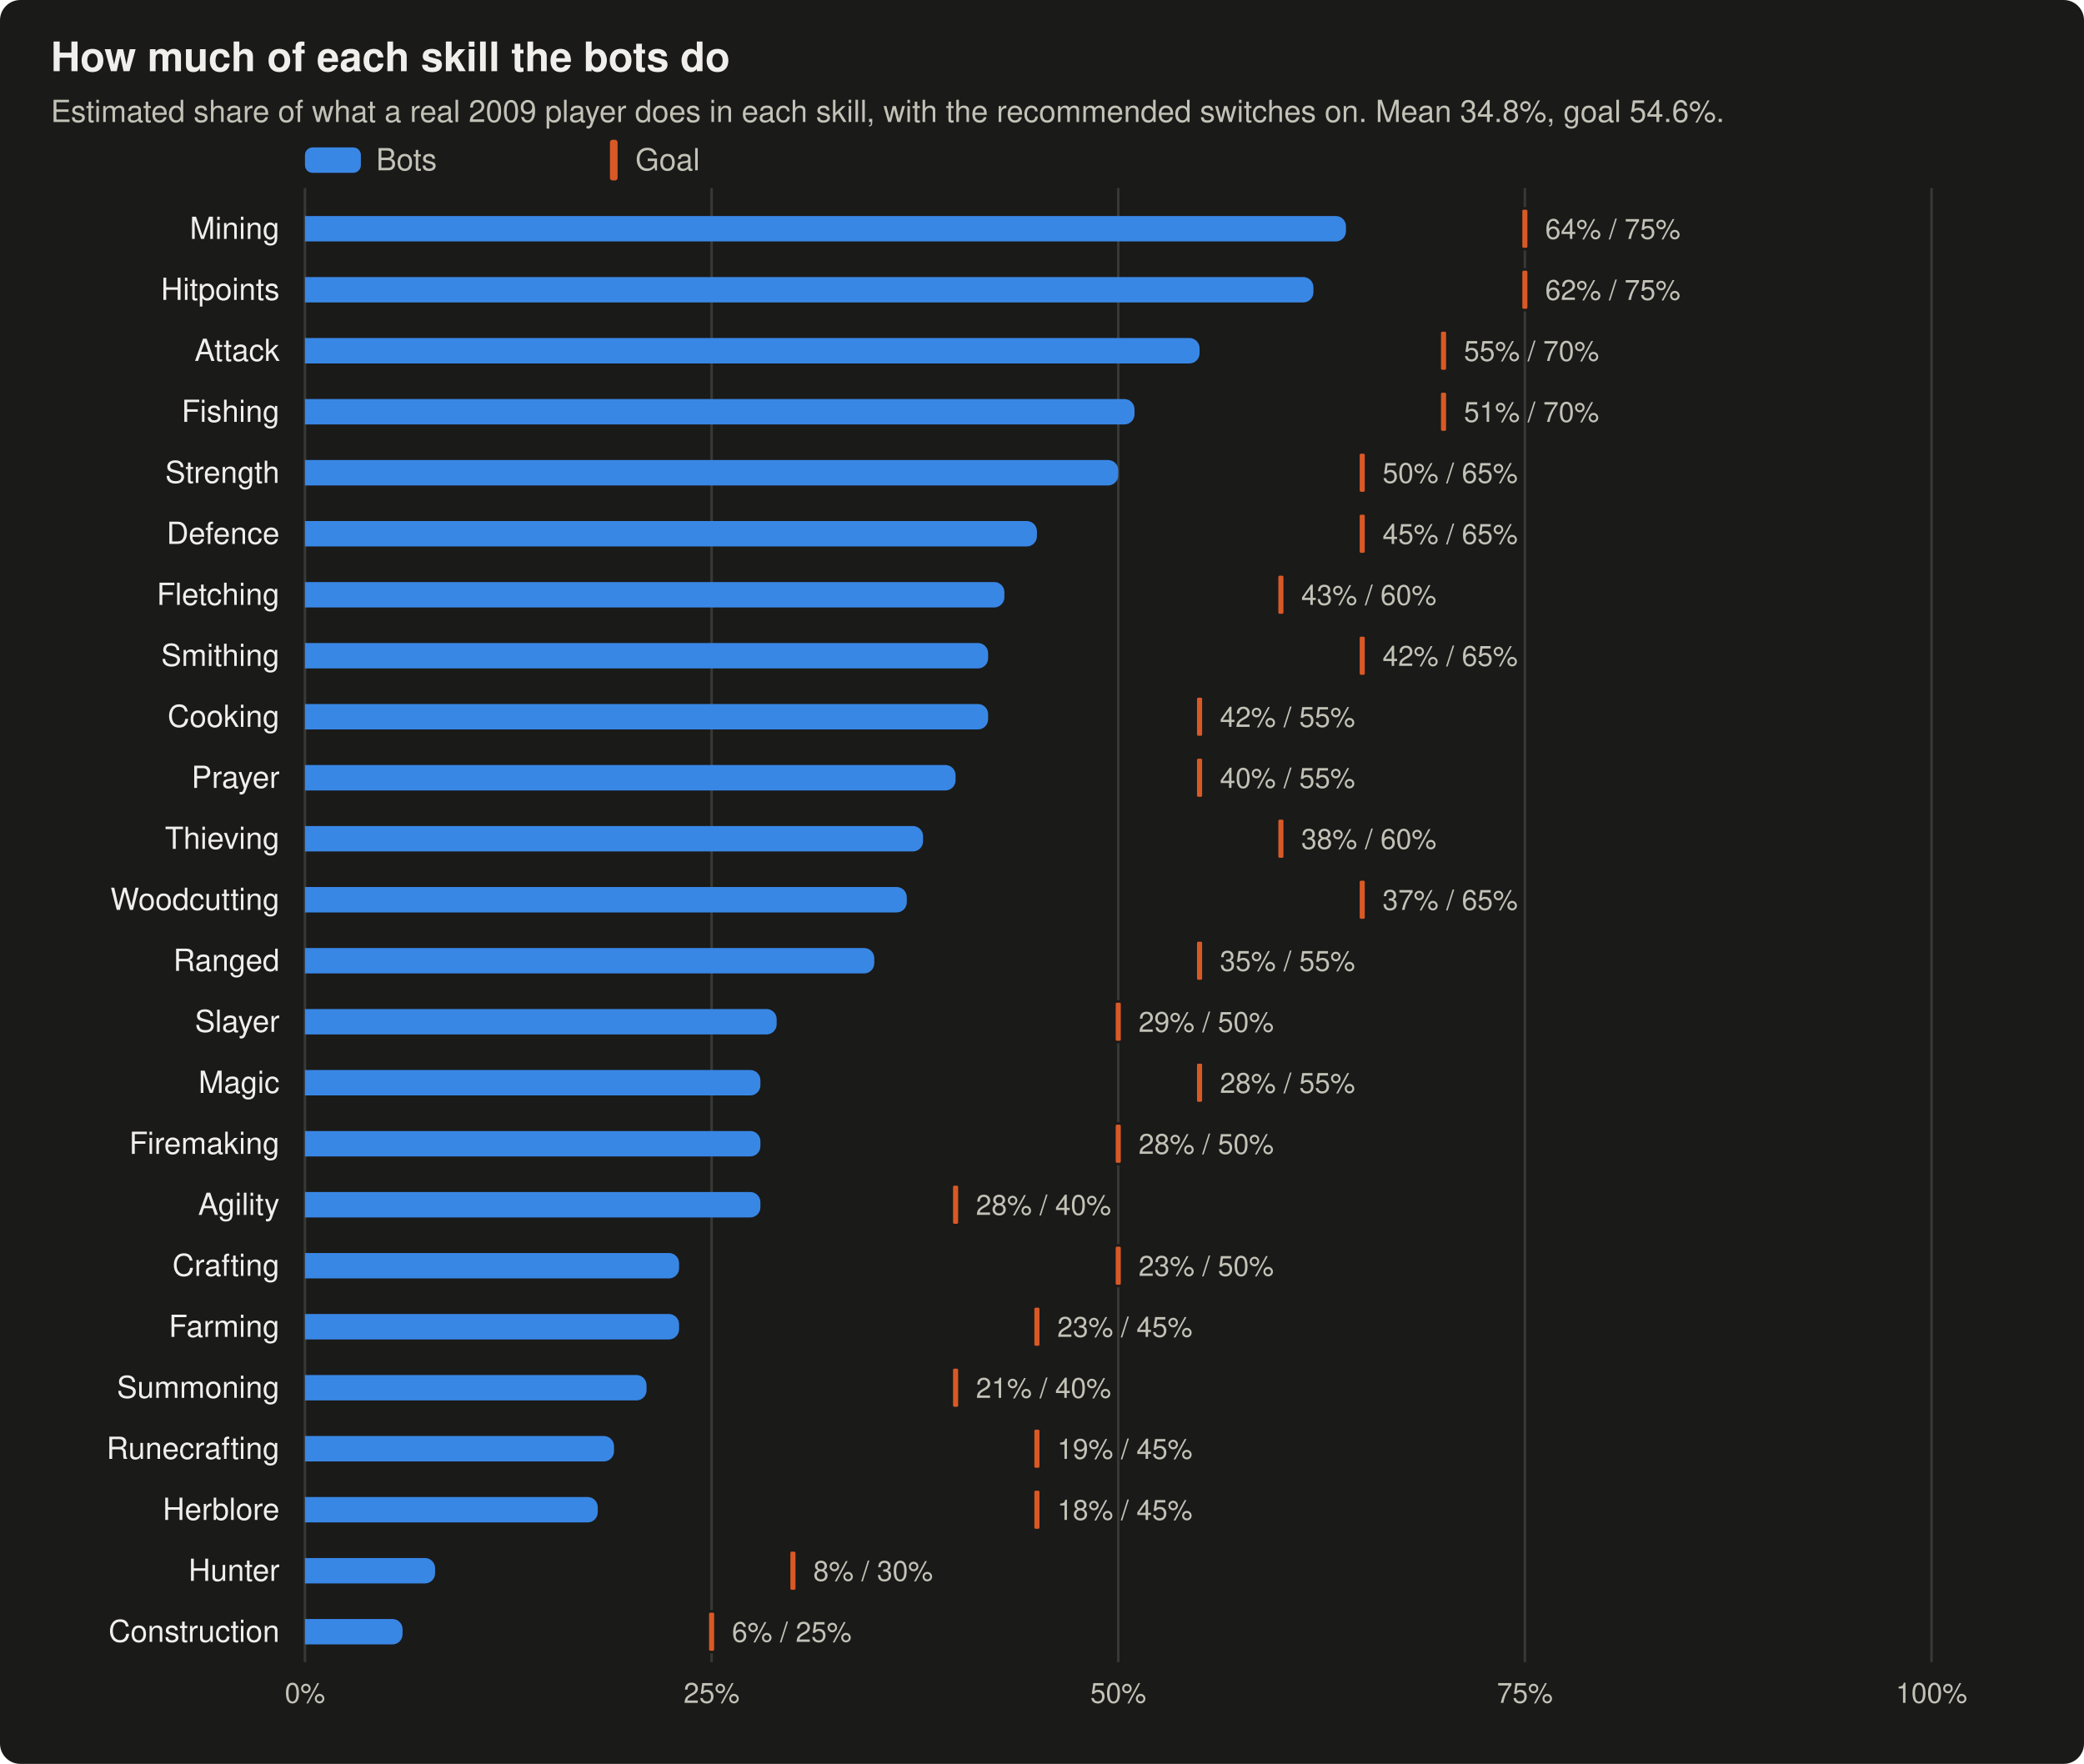
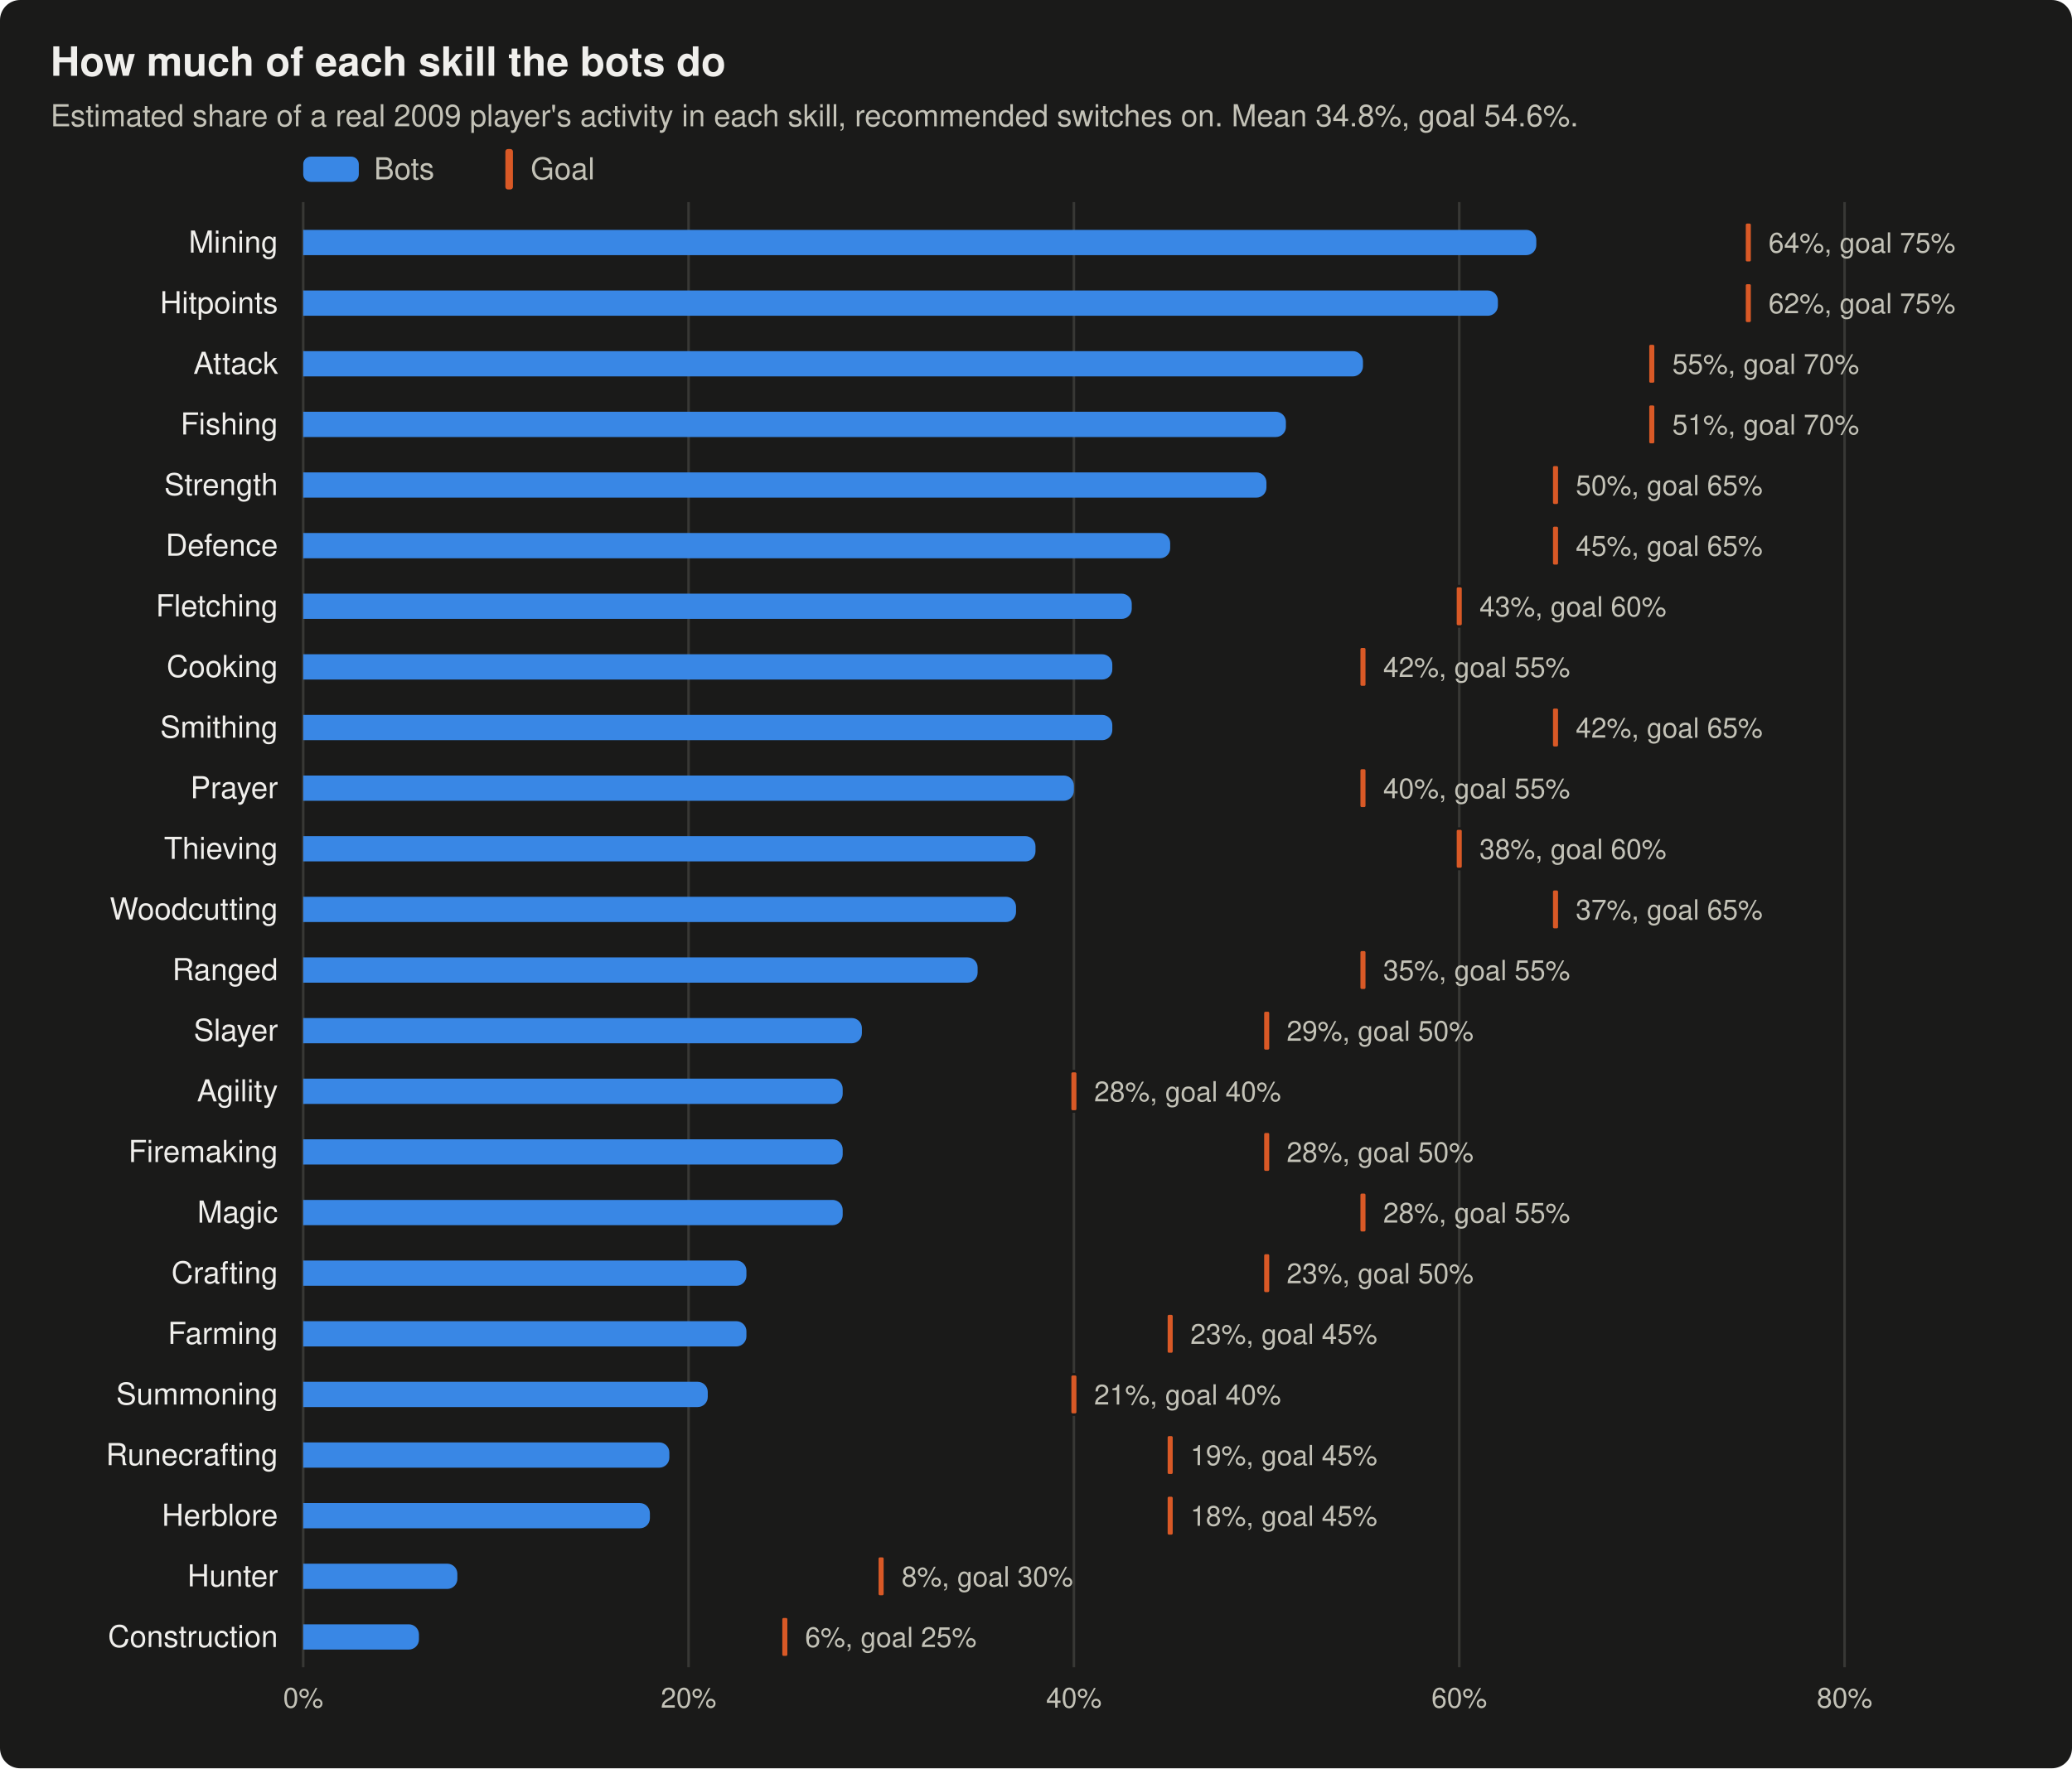
- <svg xmlns="http://www.w3.org/2000/svg" width="820" height="694" viewBox="0 0 820 694" font-family="-apple-system,Segoe UI,Helvetica,Arial,sans-serif">
-   <rect width="820" height="694" rx="8" fill="#1a1a19" />
-   <text x="20" y="28" font-size="16" font-weight="600" fill="#f0efec">How much of each skill the bots do</text>
-   <text x="20" y="48" font-size="12" fill="#c3c2b7">Estimated share of what a real 2009 player does in each skill, with the recommended switches on. Mean 34.8%, goal 54.6%.</text>
-   <rect x="120" y="58" width="22" height="10" rx="3" fill="#3987e5" />
-   <text x="148" y="67" font-size="12" fill="#c3c2b7">Bots</text>
-   <rect x="240" y="55" width="3" height="16" rx="1" fill="#d95926" />
-   <text x="250" y="67" font-size="12" fill="#c3c2b7">Goal</text>
-   <line x1="120.0" y1="74" x2="120.0" y2="654" stroke="#383835" stroke-width="1" />
-   <text x="120.0" y="670" font-size="11" fill="#c3c2b7" text-anchor="middle">0%</text>
-   <line x1="280.0" y1="74" x2="280.0" y2="654" stroke="#383835" stroke-width="1" />
-   <text x="280.0" y="670" font-size="11" fill="#c3c2b7" text-anchor="middle">25%</text>
-   <line x1="440.0" y1="74" x2="440.0" y2="654" stroke="#383835" stroke-width="1" />
-   <text x="440.0" y="670" font-size="11" fill="#c3c2b7" text-anchor="middle">50%</text>
-   <line x1="600.0" y1="74" x2="600.0" y2="654" stroke="#383835" stroke-width="1" />
-   <text x="600.0" y="670" font-size="11" fill="#c3c2b7" text-anchor="middle">75%</text>
-   <line x1="760.0" y1="74" x2="760.0" y2="654" stroke="#383835" stroke-width="1" />
-   <text x="760.0" y="670" font-size="11" fill="#c3c2b7" text-anchor="middle">100%</text>
+ <svg xmlns="http://www.w3.org/2000/svg" width="820" height="700" viewBox="0 0 820 700" font-family="-apple-system,Segoe UI,Helvetica,Arial,sans-serif">
+   <rect width="820" height="700" rx="8" fill="#1a1a19" />
+   <text x="20" y="30" font-size="16" font-weight="600" fill="#f0efec">How much of each skill the bots do</text>
+   <text x="20" y="50" font-size="12" fill="#c3c2b7">Estimated share of a real 2009 player's activity in each skill, recommended switches on. Mean 34.8%, goal 54.6%.</text>
+   <rect x="120" y="62" width="22" height="10" rx="3" fill="#3987e5" />
+   <text x="148" y="71" font-size="12" fill="#c3c2b7">Bots</text>
+   <rect x="200" y="59" width="3" height="16" rx="1" fill="#d95926" />
+   <text x="210" y="71" font-size="12" fill="#c3c2b7">Goal</text>
+   <line x1="120.0" y1="80" x2="120.0" y2="660" stroke="#383835" stroke-width="1" />
+   <text x="120.0" y="676" font-size="11" fill="#c3c2b7" text-anchor="middle">0%</text>
+   <line x1="272.5" y1="80" x2="272.5" y2="660" stroke="#383835" stroke-width="1" />
+   <text x="272.5" y="676" font-size="11" fill="#c3c2b7" text-anchor="middle">20%</text>
+   <line x1="425.0" y1="80" x2="425.0" y2="660" stroke="#383835" stroke-width="1" />
+   <text x="425.0" y="676" font-size="11" fill="#c3c2b7" text-anchor="middle">40%</text>
+   <line x1="577.5" y1="80" x2="577.5" y2="660" stroke="#383835" stroke-width="1" />
+   <text x="577.5" y="676" font-size="11" fill="#c3c2b7" text-anchor="middle">60%</text>
+   <line x1="730.0" y1="80" x2="730.0" y2="660" stroke="#383835" stroke-width="1" />
+   <text x="730.0" y="676" font-size="11" fill="#c3c2b7" text-anchor="middle">80%</text>
  <g>
-     <text x="110" y="94.0" font-size="12" fill="#f0efec" text-anchor="end">Mining</text>
-     <path d="M120,85.0 h405.6 a4,4 0 0 1 4,4 v2 a4,4 0 0 1 -4,4 h-405.6 z" fill="#3987e5" />
-     <rect x="598.5" y="82.0" width="3" height="16" rx="1" fill="#d95926" stroke="#1a1a19" stroke-width="1" />
-     <text x="608.0" y="94.0" font-size="11" fill="#c3c2b7">64% / 75%</text>
+     <text x="110" y="100.0" font-size="12" fill="#f0efec" text-anchor="end">Mining</text>
+     <path d="M120,91.0 h484.0 a4,4 0 0 1 4,4 v2 a4,4 0 0 1 -4,4 h-484.0 z" fill="#3987e5" />
+     <rect x="690.4" y="88.0" width="3" height="16" rx="1" fill="#d95926" stroke="#1a1a19" stroke-width="1" />
+     <text x="699.9" y="100.0" font-size="11" fill="#c3c2b7">64%, goal 75%</text>
  </g>
  <g>
-     <text x="110" y="118.0" font-size="12" fill="#f0efec" text-anchor="end">Hitpoints</text>
-     <path d="M120,109.0 h392.8 a4,4 0 0 1 4,4 v2 a4,4 0 0 1 -4,4 h-392.8 z" fill="#3987e5" />
-     <rect x="598.5" y="106.0" width="3" height="16" rx="1" fill="#d95926" stroke="#1a1a19" stroke-width="1" />
-     <text x="608.0" y="118.0" font-size="11" fill="#c3c2b7">62% / 75%</text>
+     <text x="110" y="124.0" font-size="12" fill="#f0efec" text-anchor="end">Hitpoints</text>
+     <path d="M120,115.0 h468.8 a4,4 0 0 1 4,4 v2 a4,4 0 0 1 -4,4 h-468.8 z" fill="#3987e5" />
+     <rect x="690.4" y="112.0" width="3" height="16" rx="1" fill="#d95926" stroke="#1a1a19" stroke-width="1" />
+     <text x="699.9" y="124.0" font-size="11" fill="#c3c2b7">62%, goal 75%</text>
  </g>
  <g>
-     <text x="110" y="142.0" font-size="12" fill="#f0efec" text-anchor="end">Attack</text>
-     <path d="M120,133.0 h348.0 a4,4 0 0 1 4,4 v2 a4,4 0 0 1 -4,4 h-348.0 z" fill="#3987e5" />
-     <rect x="566.5" y="130.0" width="3" height="16" rx="1" fill="#d95926" stroke="#1a1a19" stroke-width="1" />
-     <text x="576.0" y="142.0" font-size="11" fill="#c3c2b7">55% / 70%</text>
+     <text x="110" y="148.0" font-size="12" fill="#f0efec" text-anchor="end">Attack</text>
+     <path d="M120,139.0 h415.4 a4,4 0 0 1 4,4 v2 a4,4 0 0 1 -4,4 h-415.4 z" fill="#3987e5" />
+     <rect x="652.2" y="136.0" width="3" height="16" rx="1" fill="#d95926" stroke="#1a1a19" stroke-width="1" />
+     <text x="661.8" y="148.0" font-size="11" fill="#c3c2b7">55%, goal 70%</text>
  </g>
  <g>
-     <text x="110" y="166.0" font-size="12" fill="#f0efec" text-anchor="end">Fishing</text>
-     <path d="M120,157.0 h322.4 a4,4 0 0 1 4,4 v2 a4,4 0 0 1 -4,4 h-322.4 z" fill="#3987e5" />
-     <rect x="566.5" y="154.0" width="3" height="16" rx="1" fill="#d95926" stroke="#1a1a19" stroke-width="1" />
-     <text x="576.0" y="166.0" font-size="11" fill="#c3c2b7">51% / 70%</text>
+     <text x="110" y="172.0" font-size="12" fill="#f0efec" text-anchor="end">Fishing</text>
+     <path d="M120,163.0 h384.9 a4,4 0 0 1 4,4 v2 a4,4 0 0 1 -4,4 h-384.9 z" fill="#3987e5" />
+     <rect x="652.2" y="160.0" width="3" height="16" rx="1" fill="#d95926" stroke="#1a1a19" stroke-width="1" />
+     <text x="661.8" y="172.0" font-size="11" fill="#c3c2b7">51%, goal 70%</text>
  </g>
  <g>
-     <text x="110" y="190.0" font-size="12" fill="#f0efec" text-anchor="end">Strength</text>
-     <path d="M120,181.0 h316.0 a4,4 0 0 1 4,4 v2 a4,4 0 0 1 -4,4 h-316.0 z" fill="#3987e5" />
-     <rect x="534.5" y="178.0" width="3" height="16" rx="1" fill="#d95926" stroke="#1a1a19" stroke-width="1" />
-     <text x="544.0" y="190.0" font-size="11" fill="#c3c2b7">50% / 65%</text>
+     <text x="110" y="196.0" font-size="12" fill="#f0efec" text-anchor="end">Strength</text>
+     <path d="M120,187.0 h377.2 a4,4 0 0 1 4,4 v2 a4,4 0 0 1 -4,4 h-377.2 z" fill="#3987e5" />
+     <rect x="614.1" y="184.0" width="3" height="16" rx="1" fill="#d95926" stroke="#1a1a19" stroke-width="1" />
+     <text x="623.6" y="196.0" font-size="11" fill="#c3c2b7">50%, goal 65%</text>
  </g>
  <g>
-     <text x="110" y="214.0" font-size="12" fill="#f0efec" text-anchor="end">Defence</text>
-     <path d="M120,205.0 h284.0 a4,4 0 0 1 4,4 v2 a4,4 0 0 1 -4,4 h-284.0 z" fill="#3987e5" />
-     <rect x="534.5" y="202.0" width="3" height="16" rx="1" fill="#d95926" stroke="#1a1a19" stroke-width="1" />
-     <text x="544.0" y="214.0" font-size="11" fill="#c3c2b7">45% / 65%</text>
+     <text x="110" y="220.0" font-size="12" fill="#f0efec" text-anchor="end">Defence</text>
+     <path d="M120,211.0 h339.1 a4,4 0 0 1 4,4 v2 a4,4 0 0 1 -4,4 h-339.1 z" fill="#3987e5" />
+     <rect x="614.1" y="208.0" width="3" height="16" rx="1" fill="#d95926" stroke="#1a1a19" stroke-width="1" />
+     <text x="623.6" y="220.0" font-size="11" fill="#c3c2b7">45%, goal 65%</text>
  </g>
  <g>
-     <text x="110" y="238.0" font-size="12" fill="#f0efec" text-anchor="end">Fletching</text>
-     <path d="M120,229.0 h271.2 a4,4 0 0 1 4,4 v2 a4,4 0 0 1 -4,4 h-271.2 z" fill="#3987e5" />
-     <rect x="502.5" y="226.0" width="3" height="16" rx="1" fill="#d95926" stroke="#1a1a19" stroke-width="1" />
-     <text x="512.0" y="238.0" font-size="11" fill="#c3c2b7">43% / 60%</text>
+     <text x="110" y="244.0" font-size="12" fill="#f0efec" text-anchor="end">Fletching</text>
+     <path d="M120,235.0 h323.9 a4,4 0 0 1 4,4 v2 a4,4 0 0 1 -4,4 h-323.9 z" fill="#3987e5" />
+     <rect x="576.0" y="232.0" width="3" height="16" rx="1" fill="#d95926" stroke="#1a1a19" stroke-width="1" />
+     <text x="585.5" y="244.0" font-size="11" fill="#c3c2b7">43%, goal 60%</text>
  </g>
  <g>
-     <text x="110" y="262.0" font-size="12" fill="#f0efec" text-anchor="end">Smithing</text>
-     <path d="M120,253.0 h264.8 a4,4 0 0 1 4,4 v2 a4,4 0 0 1 -4,4 h-264.8 z" fill="#3987e5" />
-     <rect x="534.5" y="250.0" width="3" height="16" rx="1" fill="#d95926" stroke="#1a1a19" stroke-width="1" />
-     <text x="544.0" y="262.0" font-size="11" fill="#c3c2b7">42% / 65%</text>
+     <text x="110" y="268.0" font-size="12" fill="#f0efec" text-anchor="end">Cooking</text>
+     <path d="M120,259.0 h316.2 a4,4 0 0 1 4,4 v2 a4,4 0 0 1 -4,4 h-316.2 z" fill="#3987e5" />
+     <rect x="537.9" y="256.0" width="3" height="16" rx="1" fill="#d95926" stroke="#1a1a19" stroke-width="1" />
+     <text x="547.4" y="268.0" font-size="11" fill="#c3c2b7">42%, goal 55%</text>
  </g>
  <g>
-     <text x="110" y="286.0" font-size="12" fill="#f0efec" text-anchor="end">Cooking</text>
-     <path d="M120,277.0 h264.8 a4,4 0 0 1 4,4 v2 a4,4 0 0 1 -4,4 h-264.8 z" fill="#3987e5" />
-     <rect x="470.5" y="274.0" width="3" height="16" rx="1" fill="#d95926" stroke="#1a1a19" stroke-width="1" />
-     <text x="480.0" y="286.0" font-size="11" fill="#c3c2b7">42% / 55%</text>
+     <text x="110" y="292.0" font-size="12" fill="#f0efec" text-anchor="end">Smithing</text>
+     <path d="M120,283.0 h316.2 a4,4 0 0 1 4,4 v2 a4,4 0 0 1 -4,4 h-316.2 z" fill="#3987e5" />
+     <rect x="614.1" y="280.0" width="3" height="16" rx="1" fill="#d95926" stroke="#1a1a19" stroke-width="1" />
+     <text x="623.6" y="292.0" font-size="11" fill="#c3c2b7">42%, goal 65%</text>
  </g>
  <g>
-     <text x="110" y="310.0" font-size="12" fill="#f0efec" text-anchor="end">Prayer</text>
-     <path d="M120,301.0 h252.0 a4,4 0 0 1 4,4 v2 a4,4 0 0 1 -4,4 h-252.0 z" fill="#3987e5" />
-     <rect x="470.5" y="298.0" width="3" height="16" rx="1" fill="#d95926" stroke="#1a1a19" stroke-width="1" />
-     <text x="480.0" y="310.0" font-size="11" fill="#c3c2b7">40% / 55%</text>
+     <text x="110" y="316.0" font-size="12" fill="#f0efec" text-anchor="end">Prayer</text>
+     <path d="M120,307.0 h301.0 a4,4 0 0 1 4,4 v2 a4,4 0 0 1 -4,4 h-301.0 z" fill="#3987e5" />
+     <rect x="537.9" y="304.0" width="3" height="16" rx="1" fill="#d95926" stroke="#1a1a19" stroke-width="1" />
+     <text x="547.4" y="316.0" font-size="11" fill="#c3c2b7">40%, goal 55%</text>
  </g>
  <g>
-     <text x="110" y="334.0" font-size="12" fill="#f0efec" text-anchor="end">Thieving</text>
-     <path d="M120,325.0 h239.2 a4,4 0 0 1 4,4 v2 a4,4 0 0 1 -4,4 h-239.2 z" fill="#3987e5" />
-     <rect x="502.5" y="322.0" width="3" height="16" rx="1" fill="#d95926" stroke="#1a1a19" stroke-width="1" />
-     <text x="512.0" y="334.0" font-size="11" fill="#c3c2b7">38% / 60%</text>
+     <text x="110" y="340.0" font-size="12" fill="#f0efec" text-anchor="end">Thieving</text>
+     <path d="M120,331.0 h285.8 a4,4 0 0 1 4,4 v2 a4,4 0 0 1 -4,4 h-285.8 z" fill="#3987e5" />
+     <rect x="576.0" y="328.0" width="3" height="16" rx="1" fill="#d95926" stroke="#1a1a19" stroke-width="1" />
+     <text x="585.5" y="340.0" font-size="11" fill="#c3c2b7">38%, goal 60%</text>
  </g>
  <g>
-     <text x="110" y="358.0" font-size="12" fill="#f0efec" text-anchor="end">Woodcutting</text>
-     <path d="M120,349.0 h232.8 a4,4 0 0 1 4,4 v2 a4,4 0 0 1 -4,4 h-232.8 z" fill="#3987e5" />
-     <rect x="534.5" y="346.0" width="3" height="16" rx="1" fill="#d95926" stroke="#1a1a19" stroke-width="1" />
-     <text x="544.0" y="358.0" font-size="11" fill="#c3c2b7">37% / 65%</text>
+     <text x="110" y="364.0" font-size="12" fill="#f0efec" text-anchor="end">Woodcutting</text>
+     <path d="M120,355.0 h278.1 a4,4 0 0 1 4,4 v2 a4,4 0 0 1 -4,4 h-278.1 z" fill="#3987e5" />
+     <rect x="614.1" y="352.0" width="3" height="16" rx="1" fill="#d95926" stroke="#1a1a19" stroke-width="1" />
+     <text x="623.6" y="364.0" font-size="11" fill="#c3c2b7">37%, goal 65%</text>
  </g>
  <g>
-     <text x="110" y="382.0" font-size="12" fill="#f0efec" text-anchor="end">Ranged</text>
-     <path d="M120,373.0 h220.0 a4,4 0 0 1 4,4 v2 a4,4 0 0 1 -4,4 h-220.0 z" fill="#3987e5" />
-     <rect x="470.5" y="370.0" width="3" height="16" rx="1" fill="#d95926" stroke="#1a1a19" stroke-width="1" />
-     <text x="480.0" y="382.0" font-size="11" fill="#c3c2b7">35% / 55%</text>
+     <text x="110" y="388.0" font-size="12" fill="#f0efec" text-anchor="end">Ranged</text>
+     <path d="M120,379.0 h262.9 a4,4 0 0 1 4,4 v2 a4,4 0 0 1 -4,4 h-262.9 z" fill="#3987e5" />
+     <rect x="537.9" y="376.0" width="3" height="16" rx="1" fill="#d95926" stroke="#1a1a19" stroke-width="1" />
+     <text x="547.4" y="388.0" font-size="11" fill="#c3c2b7">35%, goal 55%</text>
  </g>
  <g>
-     <text x="110" y="406.0" font-size="12" fill="#f0efec" text-anchor="end">Slayer</text>
-     <path d="M120,397.0 h181.6 a4,4 0 0 1 4,4 v2 a4,4 0 0 1 -4,4 h-181.6 z" fill="#3987e5" />
-     <rect x="438.5" y="394.0" width="3" height="16" rx="1" fill="#d95926" stroke="#1a1a19" stroke-width="1" />
-     <text x="448.0" y="406.0" font-size="11" fill="#c3c2b7">29% / 50%</text>
+     <text x="110" y="412.0" font-size="12" fill="#f0efec" text-anchor="end">Slayer</text>
+     <path d="M120,403.0 h217.1 a4,4 0 0 1 4,4 v2 a4,4 0 0 1 -4,4 h-217.1 z" fill="#3987e5" />
+     <rect x="499.8" y="400.0" width="3" height="16" rx="1" fill="#d95926" stroke="#1a1a19" stroke-width="1" />
+     <text x="509.2" y="412.0" font-size="11" fill="#c3c2b7">29%, goal 50%</text>
  </g>
  <g>
-     <text x="110" y="430.0" font-size="12" fill="#f0efec" text-anchor="end">Magic</text>
-     <path d="M120,421.0 h175.2 a4,4 0 0 1 4,4 v2 a4,4 0 0 1 -4,4 h-175.2 z" fill="#3987e5" />
-     <rect x="470.5" y="418.0" width="3" height="16" rx="1" fill="#d95926" stroke="#1a1a19" stroke-width="1" />
-     <text x="480.0" y="430.0" font-size="11" fill="#c3c2b7">28% / 55%</text>
+     <text x="110" y="436.0" font-size="12" fill="#f0efec" text-anchor="end">Agility</text>
+     <path d="M120,427.0 h209.5 a4,4 0 0 1 4,4 v2 a4,4 0 0 1 -4,4 h-209.5 z" fill="#3987e5" />
+     <rect x="423.5" y="424.0" width="3" height="16" rx="1" fill="#d95926" stroke="#1a1a19" stroke-width="1" />
+     <text x="433.0" y="436.0" font-size="11" fill="#c3c2b7">28%, goal 40%</text>
  </g>
  <g>
-     <text x="110" y="454.0" font-size="12" fill="#f0efec" text-anchor="end">Firemaking</text>
-     <path d="M120,445.0 h175.2 a4,4 0 0 1 4,4 v2 a4,4 0 0 1 -4,4 h-175.2 z" fill="#3987e5" />
-     <rect x="438.5" y="442.0" width="3" height="16" rx="1" fill="#d95926" stroke="#1a1a19" stroke-width="1" />
-     <text x="448.0" y="454.0" font-size="11" fill="#c3c2b7">28% / 50%</text>
+     <text x="110" y="460.0" font-size="12" fill="#f0efec" text-anchor="end">Firemaking</text>
+     <path d="M120,451.0 h209.5 a4,4 0 0 1 4,4 v2 a4,4 0 0 1 -4,4 h-209.5 z" fill="#3987e5" />
+     <rect x="499.8" y="448.0" width="3" height="16" rx="1" fill="#d95926" stroke="#1a1a19" stroke-width="1" />
+     <text x="509.2" y="460.0" font-size="11" fill="#c3c2b7">28%, goal 50%</text>
  </g>
  <g>
-     <text x="110" y="478.0" font-size="12" fill="#f0efec" text-anchor="end">Agility</text>
-     <path d="M120,469.0 h175.2 a4,4 0 0 1 4,4 v2 a4,4 0 0 1 -4,4 h-175.2 z" fill="#3987e5" />
-     <rect x="374.5" y="466.0" width="3" height="16" rx="1" fill="#d95926" stroke="#1a1a19" stroke-width="1" />
-     <text x="384.0" y="478.0" font-size="11" fill="#c3c2b7">28% / 40%</text>
+     <text x="110" y="484.0" font-size="12" fill="#f0efec" text-anchor="end">Magic</text>
+     <path d="M120,475.0 h209.5 a4,4 0 0 1 4,4 v2 a4,4 0 0 1 -4,4 h-209.5 z" fill="#3987e5" />
+     <rect x="537.9" y="472.0" width="3" height="16" rx="1" fill="#d95926" stroke="#1a1a19" stroke-width="1" />
+     <text x="547.4" y="484.0" font-size="11" fill="#c3c2b7">28%, goal 55%</text>
  </g>
  <g>
-     <text x="110" y="502.0" font-size="12" fill="#f0efec" text-anchor="end">Crafting</text>
-     <path d="M120,493.0 h143.2 a4,4 0 0 1 4,4 v2 a4,4 0 0 1 -4,4 h-143.2 z" fill="#3987e5" />
-     <rect x="438.5" y="490.0" width="3" height="16" rx="1" fill="#d95926" stroke="#1a1a19" stroke-width="1" />
-     <text x="448.0" y="502.0" font-size="11" fill="#c3c2b7">23% / 50%</text>
+     <text x="110" y="508.0" font-size="12" fill="#f0efec" text-anchor="end">Crafting</text>
+     <path d="M120,499.0 h171.4 a4,4 0 0 1 4,4 v2 a4,4 0 0 1 -4,4 h-171.4 z" fill="#3987e5" />
+     <rect x="499.8" y="496.0" width="3" height="16" rx="1" fill="#d95926" stroke="#1a1a19" stroke-width="1" />
+     <text x="509.2" y="508.0" font-size="11" fill="#c3c2b7">23%, goal 50%</text>
  </g>
  <g>
-     <text x="110" y="526.0" font-size="12" fill="#f0efec" text-anchor="end">Farming</text>
-     <path d="M120,517.0 h143.2 a4,4 0 0 1 4,4 v2 a4,4 0 0 1 -4,4 h-143.2 z" fill="#3987e5" />
-     <rect x="406.5" y="514.0" width="3" height="16" rx="1" fill="#d95926" stroke="#1a1a19" stroke-width="1" />
-     <text x="416.0" y="526.0" font-size="11" fill="#c3c2b7">23% / 45%</text>
+     <text x="110" y="532.0" font-size="12" fill="#f0efec" text-anchor="end">Farming</text>
+     <path d="M120,523.0 h171.4 a4,4 0 0 1 4,4 v2 a4,4 0 0 1 -4,4 h-171.4 z" fill="#3987e5" />
+     <rect x="461.6" y="520.0" width="3" height="16" rx="1" fill="#d95926" stroke="#1a1a19" stroke-width="1" />
+     <text x="471.1" y="532.0" font-size="11" fill="#c3c2b7">23%, goal 45%</text>
  </g>
  <g>
-     <text x="110" y="550.0" font-size="12" fill="#f0efec" text-anchor="end">Summoning</text>
-     <path d="M120,541.0 h130.4 a4,4 0 0 1 4,4 v2 a4,4 0 0 1 -4,4 h-130.4 z" fill="#3987e5" />
-     <rect x="374.5" y="538.0" width="3" height="16" rx="1" fill="#d95926" stroke="#1a1a19" stroke-width="1" />
-     <text x="384.0" y="550.0" font-size="11" fill="#c3c2b7">21% / 40%</text>
+     <text x="110" y="556.0" font-size="12" fill="#f0efec" text-anchor="end">Summoning</text>
+     <path d="M120,547.0 h156.1 a4,4 0 0 1 4,4 v2 a4,4 0 0 1 -4,4 h-156.1 z" fill="#3987e5" />
+     <rect x="423.5" y="544.0" width="3" height="16" rx="1" fill="#d95926" stroke="#1a1a19" stroke-width="1" />
+     <text x="433.0" y="556.0" font-size="11" fill="#c3c2b7">21%, goal 40%</text>
  </g>
  <g>
-     <text x="110" y="574.0" font-size="12" fill="#f0efec" text-anchor="end">Runecrafting</text>
-     <path d="M120,565.0 h117.6 a4,4 0 0 1 4,4 v2 a4,4 0 0 1 -4,4 h-117.6 z" fill="#3987e5" />
-     <rect x="406.5" y="562.0" width="3" height="16" rx="1" fill="#d95926" stroke="#1a1a19" stroke-width="1" />
-     <text x="416.0" y="574.0" font-size="11" fill="#c3c2b7">19% / 45%</text>
+     <text x="110" y="580.0" font-size="12" fill="#f0efec" text-anchor="end">Runecrafting</text>
+     <path d="M120,571.0 h140.9 a4,4 0 0 1 4,4 v2 a4,4 0 0 1 -4,4 h-140.9 z" fill="#3987e5" />
+     <rect x="461.6" y="568.0" width="3" height="16" rx="1" fill="#d95926" stroke="#1a1a19" stroke-width="1" />
+     <text x="471.1" y="580.0" font-size="11" fill="#c3c2b7">19%, goal 45%</text>
  </g>
  <g>
-     <text x="110" y="598.0" font-size="12" fill="#f0efec" text-anchor="end">Herblore</text>
-     <path d="M120,589.0 h111.2 a4,4 0 0 1 4,4 v2 a4,4 0 0 1 -4,4 h-111.2 z" fill="#3987e5" />
-     <rect x="406.5" y="586.0" width="3" height="16" rx="1" fill="#d95926" stroke="#1a1a19" stroke-width="1" />
-     <text x="416.0" y="598.0" font-size="11" fill="#c3c2b7">18% / 45%</text>
+     <text x="110" y="604.0" font-size="12" fill="#f0efec" text-anchor="end">Herblore</text>
+     <path d="M120,595.0 h133.2 a4,4 0 0 1 4,4 v2 a4,4 0 0 1 -4,4 h-133.2 z" fill="#3987e5" />
+     <rect x="461.6" y="592.0" width="3" height="16" rx="1" fill="#d95926" stroke="#1a1a19" stroke-width="1" />
+     <text x="471.1" y="604.0" font-size="11" fill="#c3c2b7">18%, goal 45%</text>
  </g>
  <g>
-     <text x="110" y="622.0" font-size="12" fill="#f0efec" text-anchor="end">Hunter</text>
-     <path d="M120,613.0 h47.2 a4,4 0 0 1 4,4 v2 a4,4 0 0 1 -4,4 h-47.2 z" fill="#3987e5" />
-     <rect x="310.5" y="610.0" width="3" height="16" rx="1" fill="#d95926" stroke="#1a1a19" stroke-width="1" />
-     <text x="320.0" y="622.0" font-size="11" fill="#c3c2b7">8% / 30%</text>
+     <text x="110" y="628.0" font-size="12" fill="#f0efec" text-anchor="end">Hunter</text>
+     <path d="M120,619.0 h57.0 a4,4 0 0 1 4,4 v2 a4,4 0 0 1 -4,4 h-57.0 z" fill="#3987e5" />
+     <rect x="347.2" y="616.0" width="3" height="16" rx="1" fill="#d95926" stroke="#1a1a19" stroke-width="1" />
+     <text x="356.8" y="628.0" font-size="11" fill="#c3c2b7">8%, goal 30%</text>
  </g>
  <g>
-     <text x="110" y="646.0" font-size="12" fill="#f0efec" text-anchor="end">Construction</text>
-     <path d="M120,637.0 h34.4 a4,4 0 0 1 4,4 v2 a4,4 0 0 1 -4,4 h-34.4 z" fill="#3987e5" />
-     <rect x="278.5" y="634.0" width="3" height="16" rx="1" fill="#d95926" stroke="#1a1a19" stroke-width="1" />
-     <text x="288.0" y="646.0" font-size="11" fill="#c3c2b7">6% / 25%</text>
+     <text x="110" y="652.0" font-size="12" fill="#f0efec" text-anchor="end">Construction</text>
+     <path d="M120,643.0 h41.8 a4,4 0 0 1 4,4 v2 a4,4 0 0 1 -4,4 h-41.8 z" fill="#3987e5" />
+     <rect x="309.1" y="640.0" width="3" height="16" rx="1" fill="#d95926" stroke="#1a1a19" stroke-width="1" />
+     <text x="318.6" y="652.0" font-size="11" fill="#c3c2b7">6%, goal 25%</text>
  </g>
</svg>
